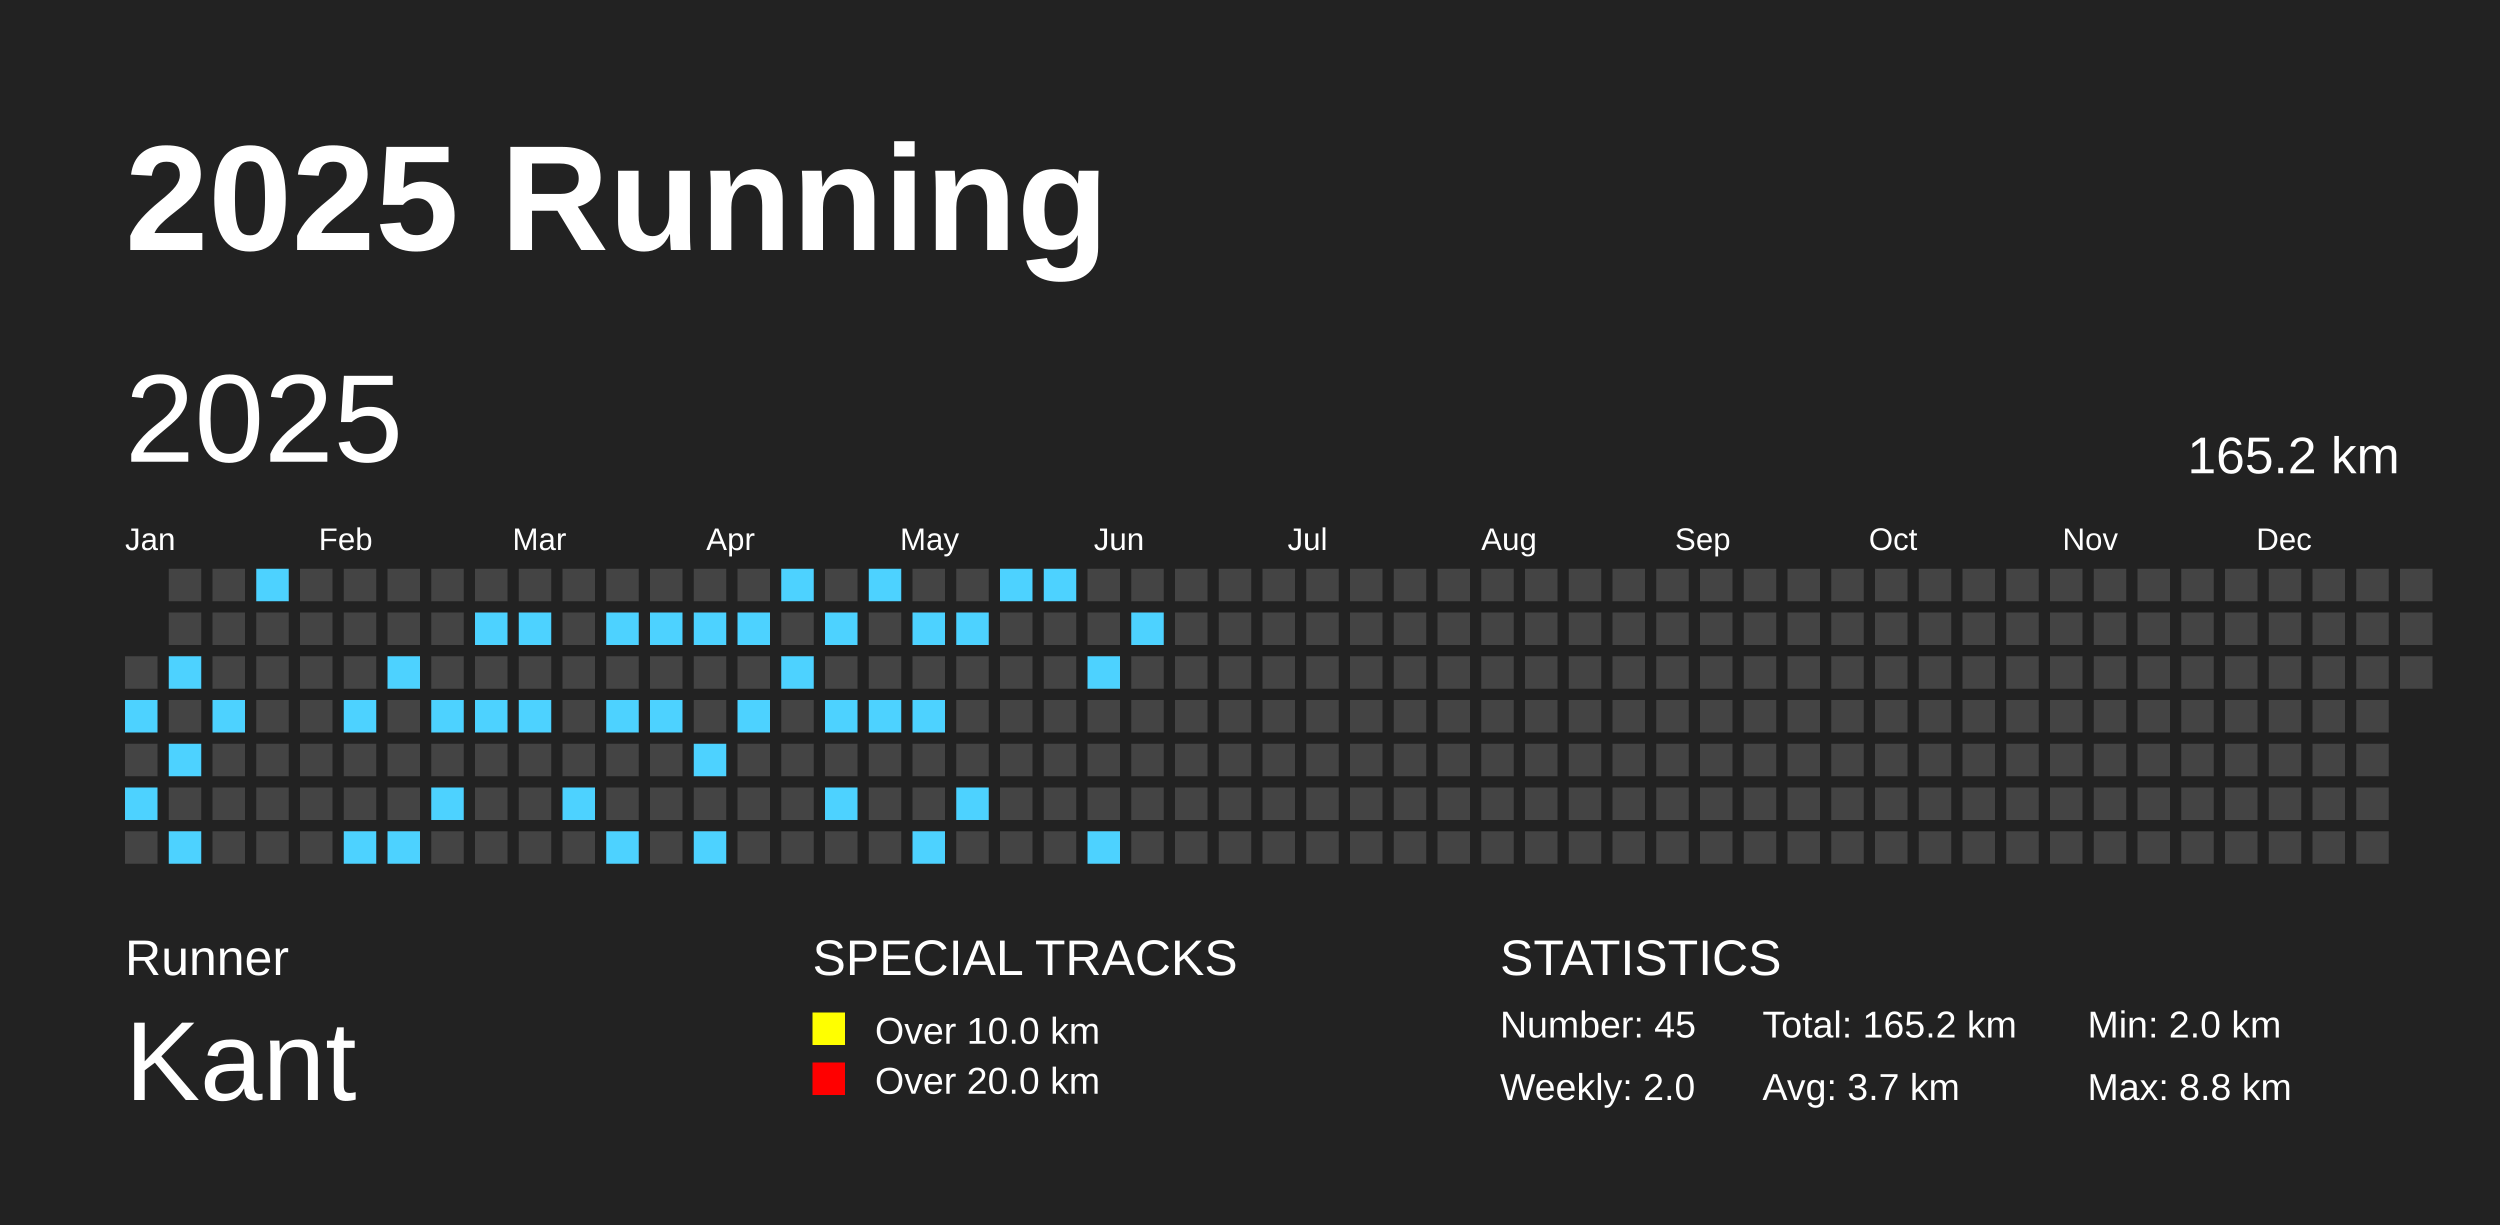
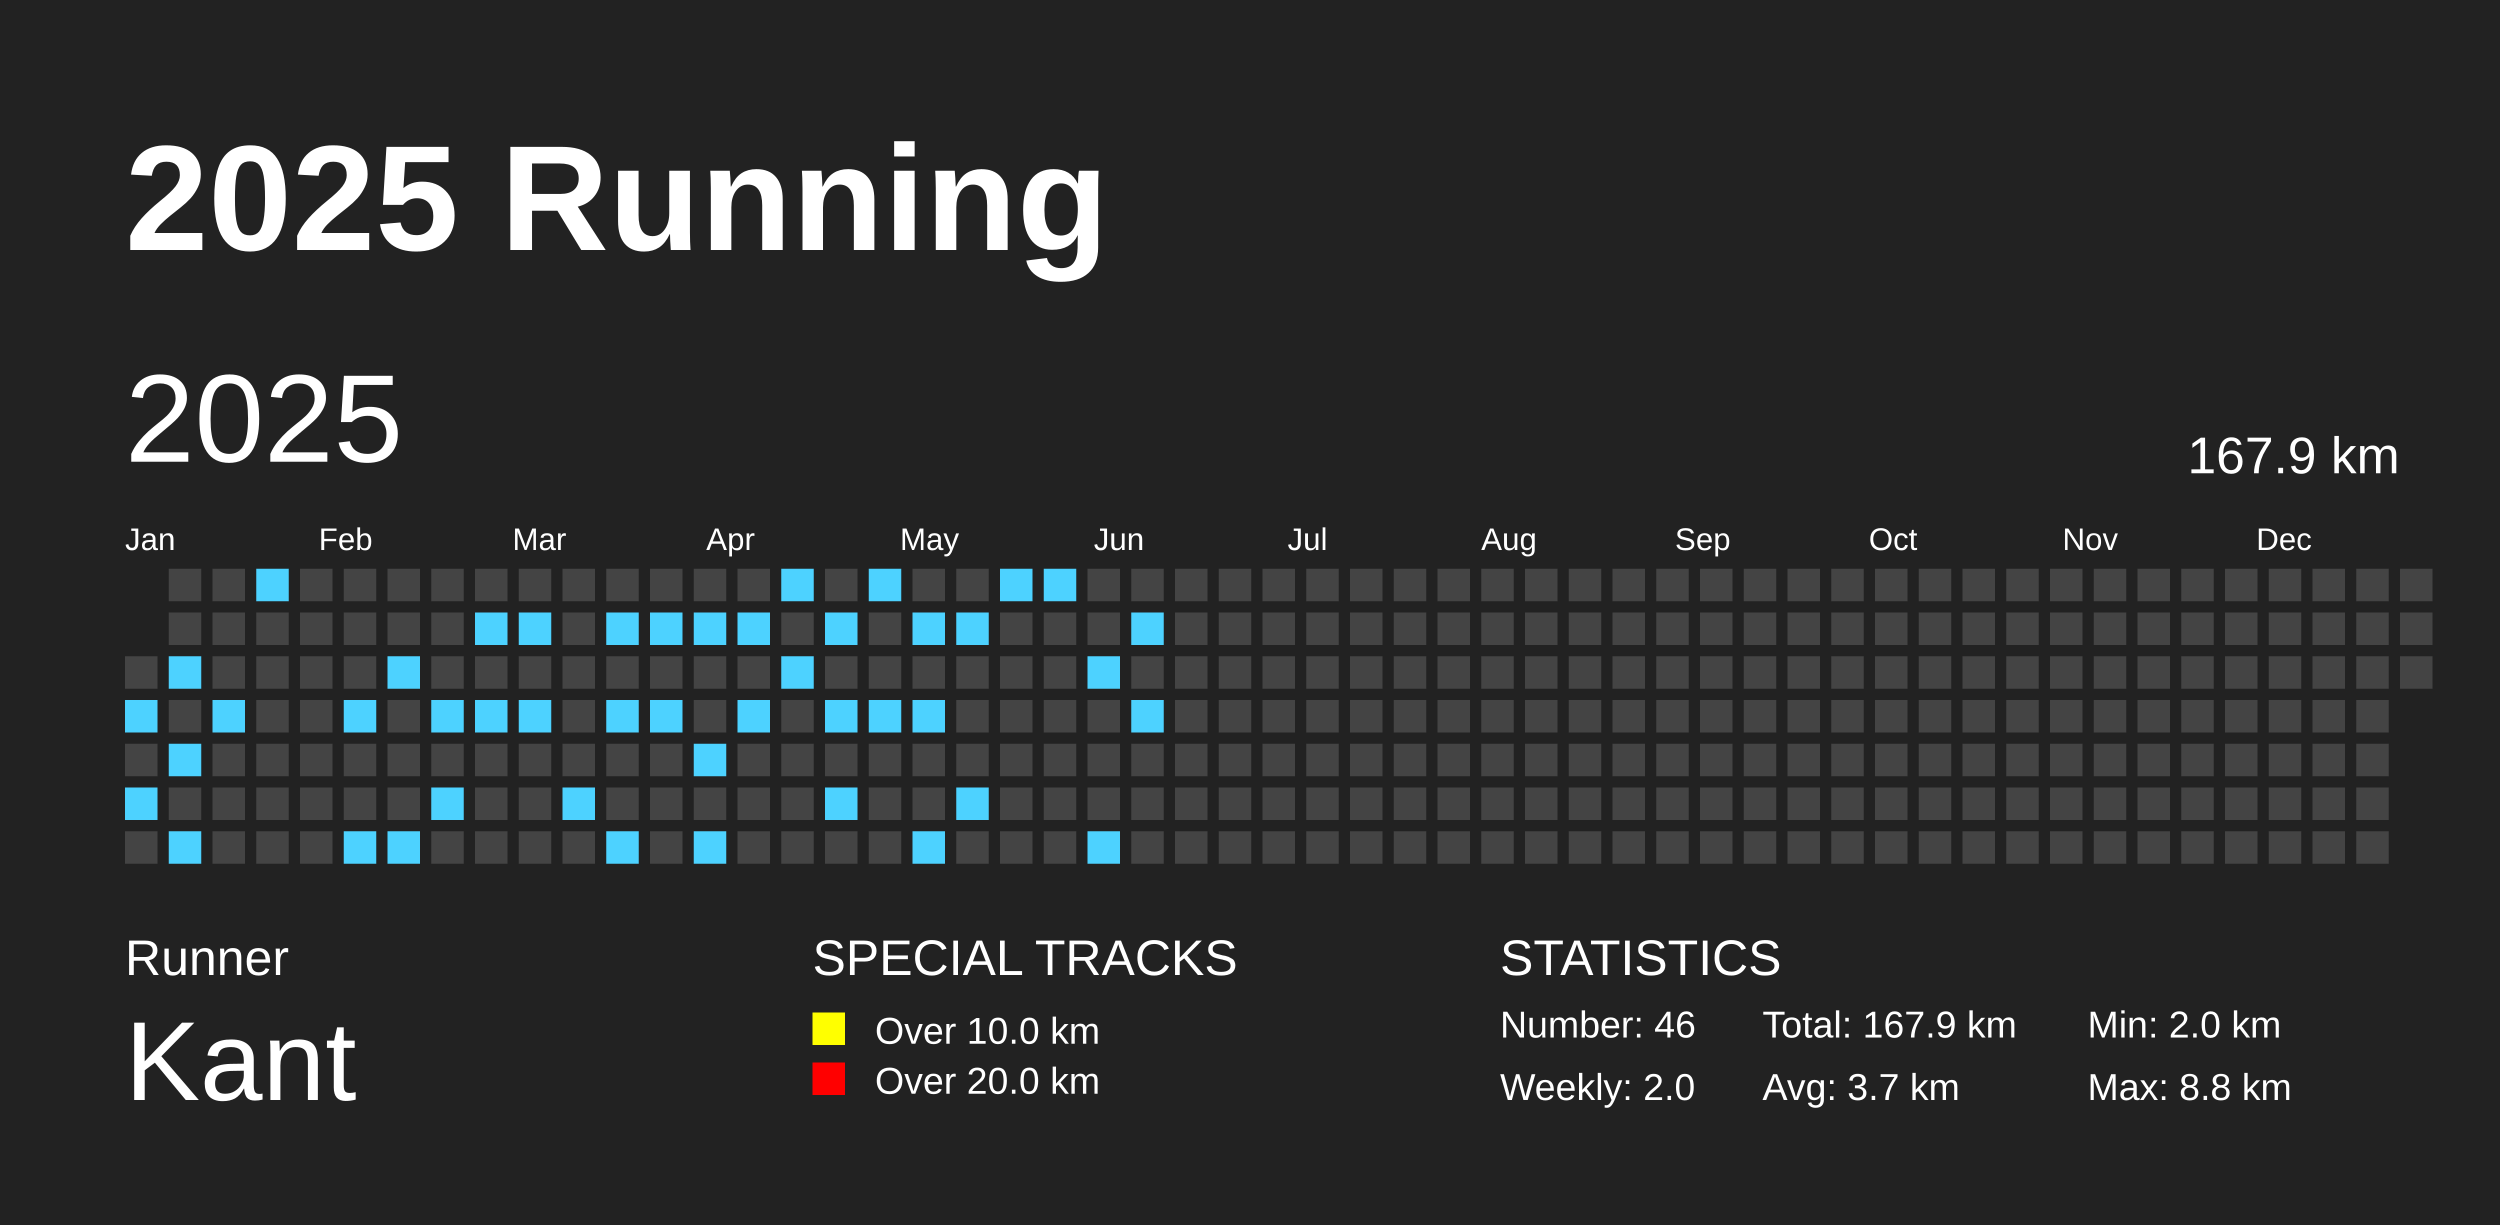
<svg xmlns="http://www.w3.org/2000/svg" baseProfile="full" height="98mm" version="1.1" viewBox="0,0,200,98" width="200mm">
  <defs />
  <rect fill="#222222" height="98" width="200" x="0" y="0" />
  <text fill="#FFFFFF" style="font-size:12px; font-family:Arial; font-weight:bold;" x="10" y="20">2025 Running</text>
  <text fill="#FFFFFF" style="font-size:4px; font-family:Arial" x="10" y="78">Runner</text>
  <text fill="#FFFFFF" style="font-size:9px; font-family:Arial" x="10" y="88">Kant</text>
  <text fill="#FFFFFF" style="font-size:4px; font-family:Arial" x="65" y="78">SPECIAL TRACKS</text>
  <rect fill="yellow" height="2.6" width="2.6" x="65" y="81" />
  <text fill="#FFFFFF" style="font-size:3px; font-family:Arial" x="70" y="83.5">Over 10.0 km</text>
  <rect fill="red" height="2.6" width="2.6" x="65" y="85" />
  <text fill="#FFFFFF" style="font-size:3px; font-family:Arial" x="70" y="87.5">Over 20.0 km</text>
  <text fill="#FFFFFF" style="font-size:4px; font-family:Arial" x="120" y="78">STATISTICS</text>
-   <text fill="#FFFFFF" style="font-size:3px; font-family:Arial" x="120" y="83">Number: 45</text>
+   <text fill="#FFFFFF" style="font-size:3px; font-family:Arial" x="120" y="83">Number: 46</text>
  <text fill="#FFFFFF" style="font-size:3px; font-family:Arial" x="120" y="88">Weekly: 2.0</text>
-   <text fill="#FFFFFF" style="font-size:3px; font-family:Arial" x="141" y="83">Total: 165.2 km</text>
+   <text fill="#FFFFFF" style="font-size:3px; font-family:Arial" x="141" y="83">Total: 167.9 km</text>
  <text fill="#FFFFFF" style="font-size:3px; font-family:Arial" x="141" y="88">Avg: 3.7 km</text>
  <text fill="#FFFFFF" style="font-size:3px; font-family:Arial" x="167" y="83">Min: 2.0 km</text>
  <text fill="#FFFFFF" style="font-size:3px; font-family:Arial" x="167" y="88">Max: 8.8 km</text>
  <text dominant-baseline="hanging" fill="#FFFFFF" style="font-size:10.0px; font-family:Arial;" x="10" y="30">2025</text>
-   <text dominant-baseline="hanging" fill="#FFFFFF" style="font-size:4.125px; font-family:Arial;" x="175" y="35">165.2 km</text>
+   <text dominant-baseline="hanging" fill="#FFFFFF" style="font-size:4.125px; font-family:Arial;" x="175" y="35">167.9 km</text>
  <text fill="#FFFFFF" style="font-size:2.5px; font-family:Arial" x="10.0" y="44">Jan</text>
  <text fill="#FFFFFF" style="font-size:2.5px; font-family:Arial" x="25.5" y="44">Feb</text>
  <text fill="#FFFFFF" style="font-size:2.5px; font-family:Arial" x="41.0" y="44">Mar</text>
  <text fill="#FFFFFF" style="font-size:2.5px; font-family:Arial" x="56.5" y="44">Apr</text>
  <text fill="#FFFFFF" style="font-size:2.5px; font-family:Arial" x="72.0" y="44">May</text>
  <text fill="#FFFFFF" style="font-size:2.5px; font-family:Arial" x="87.5" y="44">Jun</text>
  <text fill="#FFFFFF" style="font-size:2.5px; font-family:Arial" x="103.0" y="44">Jul</text>
  <text fill="#FFFFFF" style="font-size:2.5px; font-family:Arial" x="118.5" y="44">Aug</text>
  <text fill="#FFFFFF" style="font-size:2.5px; font-family:Arial" x="134.0" y="44">Sep</text>
  <text fill="#FFFFFF" style="font-size:2.5px; font-family:Arial" x="149.5" y="44">Oct</text>
  <text fill="#FFFFFF" style="font-size:2.5px; font-family:Arial" x="165.0" y="44">Nov</text>
  <text fill="#FFFFFF" style="font-size:2.5px; font-family:Arial" x="180.5" y="44">Dec</text>
  <rect fill="#444444" height="2.6" width="2.6" x="10.0" y="52.5" />
  <rect fill="#4DD2FF" height="2.6" width="2.6" x="10.0" y="56.0" />
  <rect fill="#444444" height="2.6" width="2.6" x="10.0" y="59.5" />
  <rect fill="#4DD2FF" height="2.6" width="2.6" x="10.0" y="63.0" />
  <rect fill="#444444" height="2.6" width="2.6" x="10.0" y="66.5" />
  <rect fill="#444444" height="2.6" width="2.6" x="13.5" y="45.5" />
  <rect fill="#444444" height="2.6" width="2.6" x="13.5" y="49.0" />
  <rect fill="#4DD2FF" height="2.6" width="2.6" x="13.5" y="52.5" />
  <rect fill="#444444" height="2.6" width="2.6" x="13.5" y="56.0" />
  <rect fill="#4DD2FF" height="2.6" width="2.6" x="13.5" y="59.5" />
  <rect fill="#444444" height="2.6" width="2.6" x="13.5" y="63.0" />
  <rect fill="#4DD2FF" height="2.6" width="2.6" x="13.5" y="66.5" />
  <rect fill="#444444" height="2.6" width="2.6" x="17.0" y="45.5" />
  <rect fill="#444444" height="2.6" width="2.6" x="17.0" y="49.0" />
  <rect fill="#444444" height="2.6" width="2.6" x="17.0" y="52.5" />
  <rect fill="#4DD2FF" height="2.6" width="2.6" x="17.0" y="56.0" />
  <rect fill="#444444" height="2.6" width="2.6" x="17.0" y="59.5" />
  <rect fill="#444444" height="2.6" width="2.6" x="17.0" y="63.0" />
  <rect fill="#444444" height="2.6" width="2.6" x="17.0" y="66.5" />
  <rect fill="#4DD2FF" height="2.6" width="2.6" x="20.5" y="45.5" />
  <rect fill="#444444" height="2.6" width="2.6" x="20.5" y="49.0" />
  <rect fill="#444444" height="2.6" width="2.6" x="20.5" y="52.5" />
  <rect fill="#444444" height="2.6" width="2.6" x="20.5" y="56.0" />
  <rect fill="#444444" height="2.6" width="2.6" x="20.5" y="59.5" />
  <rect fill="#444444" height="2.6" width="2.6" x="20.5" y="63.0" />
  <rect fill="#444444" height="2.6" width="2.6" x="20.5" y="66.5" />
  <rect fill="#444444" height="2.6" width="2.6" x="24.0" y="45.5" />
  <rect fill="#444444" height="2.6" width="2.6" x="24.0" y="49.0" />
  <rect fill="#444444" height="2.6" width="2.6" x="24.0" y="52.5" />
  <rect fill="#444444" height="2.6" width="2.6" x="24.0" y="56.0" />
  <rect fill="#444444" height="2.6" width="2.6" x="24.0" y="59.5" />
  <rect fill="#444444" height="2.6" width="2.6" x="24.0" y="63.0" />
  <rect fill="#444444" height="2.6" width="2.6" x="24.0" y="66.5" />
  <rect fill="#444444" height="2.6" width="2.6" x="27.5" y="45.5" />
  <rect fill="#444444" height="2.6" width="2.6" x="27.5" y="49.0" />
  <rect fill="#444444" height="2.6" width="2.6" x="27.5" y="52.5" />
  <rect fill="#4DD2FF" height="2.6" width="2.6" x="27.5" y="56.0" />
  <rect fill="#444444" height="2.6" width="2.6" x="27.5" y="59.5" />
  <rect fill="#444444" height="2.6" width="2.6" x="27.5" y="63.0" />
  <rect fill="#4DD2FF" height="2.6" width="2.6" x="27.5" y="66.5" />
  <rect fill="#444444" height="2.6" width="2.6" x="31.0" y="45.5" />
  <rect fill="#444444" height="2.6" width="2.6" x="31.0" y="49.0" />
  <rect fill="#4DD2FF" height="2.6" width="2.6" x="31.0" y="52.5" />
  <rect fill="#444444" height="2.6" width="2.6" x="31.0" y="56.0" />
  <rect fill="#444444" height="2.6" width="2.6" x="31.0" y="59.5" />
  <rect fill="#444444" height="2.6" width="2.6" x="31.0" y="63.0" />
  <rect fill="#4DD2FF" height="2.6" width="2.6" x="31.0" y="66.5" />
  <rect fill="#444444" height="2.6" width="2.6" x="34.5" y="45.5" />
  <rect fill="#444444" height="2.6" width="2.6" x="34.5" y="49.0" />
  <rect fill="#444444" height="2.6" width="2.6" x="34.5" y="52.5" />
  <rect fill="#4DD2FF" height="2.6" width="2.6" x="34.5" y="56.0" />
  <rect fill="#444444" height="2.6" width="2.6" x="34.5" y="59.5" />
  <rect fill="#4DD2FF" height="2.6" width="2.6" x="34.5" y="63.0" />
  <rect fill="#444444" height="2.6" width="2.6" x="34.5" y="66.5" />
  <rect fill="#444444" height="2.6" width="2.6" x="38.0" y="45.5" />
  <rect fill="#4DD2FF" height="2.6" width="2.6" x="38.0" y="49.0" />
  <rect fill="#444444" height="2.6" width="2.6" x="38.0" y="52.5" />
  <rect fill="#4DD2FF" height="2.6" width="2.6" x="38.0" y="56.0" />
  <rect fill="#444444" height="2.6" width="2.6" x="38.0" y="59.5" />
  <rect fill="#444444" height="2.6" width="2.6" x="38.0" y="63.0" />
  <rect fill="#444444" height="2.6" width="2.6" x="38.0" y="66.5" />
  <rect fill="#444444" height="2.6" width="2.6" x="41.5" y="45.5" />
  <rect fill="#4DD2FF" height="2.6" width="2.6" x="41.5" y="49.0" />
  <rect fill="#444444" height="2.6" width="2.6" x="41.5" y="52.5" />
  <rect fill="#4DD2FF" height="2.6" width="2.6" x="41.5" y="56.0" />
  <rect fill="#444444" height="2.6" width="2.6" x="41.5" y="59.5" />
  <rect fill="#444444" height="2.6" width="2.6" x="41.5" y="63.0" />
  <rect fill="#444444" height="2.6" width="2.6" x="41.5" y="66.5" />
  <rect fill="#444444" height="2.6" width="2.6" x="45.0" y="45.5" />
  <rect fill="#444444" height="2.6" width="2.6" x="45.0" y="49.0" />
  <rect fill="#444444" height="2.6" width="2.6" x="45.0" y="52.5" />
  <rect fill="#444444" height="2.6" width="2.6" x="45.0" y="56.0" />
  <rect fill="#444444" height="2.6" width="2.6" x="45.0" y="59.5" />
  <rect fill="#4DD2FF" height="2.6" width="2.6" x="45.0" y="63.0" />
  <rect fill="#444444" height="2.6" width="2.6" x="45.0" y="66.5" />
  <rect fill="#444444" height="2.6" width="2.6" x="48.5" y="45.5" />
  <rect fill="#4DD2FF" height="2.6" width="2.6" x="48.5" y="49.0" />
  <rect fill="#444444" height="2.6" width="2.6" x="48.5" y="52.5" />
  <rect fill="#4DD2FF" height="2.6" width="2.6" x="48.5" y="56.0" />
  <rect fill="#444444" height="2.6" width="2.6" x="48.5" y="59.5" />
  <rect fill="#444444" height="2.6" width="2.6" x="48.5" y="63.0" />
  <rect fill="#4DD2FF" height="2.6" width="2.6" x="48.5" y="66.5" />
  <rect fill="#444444" height="2.6" width="2.6" x="52.0" y="45.5" />
  <rect fill="#4DD2FF" height="2.6" width="2.6" x="52.0" y="49.0" />
  <rect fill="#444444" height="2.6" width="2.6" x="52.0" y="52.5" />
  <rect fill="#4DD2FF" height="2.6" width="2.6" x="52.0" y="56.0" />
  <rect fill="#444444" height="2.6" width="2.6" x="52.0" y="59.5" />
  <rect fill="#444444" height="2.6" width="2.6" x="52.0" y="63.0" />
  <rect fill="#444444" height="2.6" width="2.6" x="52.0" y="66.5" />
  <rect fill="#444444" height="2.6" width="2.6" x="55.5" y="45.5" />
  <rect fill="#4DD2FF" height="2.6" width="2.6" x="55.5" y="49.0" />
  <rect fill="#444444" height="2.6" width="2.6" x="55.5" y="52.5" />
  <rect fill="#444444" height="2.6" width="2.6" x="55.5" y="56.0" />
  <rect fill="#4DD2FF" height="2.6" width="2.6" x="55.5" y="59.5" />
  <rect fill="#444444" height="2.6" width="2.6" x="55.5" y="63.0" />
  <rect fill="#4DD2FF" height="2.6" width="2.6" x="55.5" y="66.5" />
  <rect fill="#444444" height="2.6" width="2.6" x="59.0" y="45.5" />
  <rect fill="#4DD2FF" height="2.6" width="2.6" x="59.0" y="49.0" />
  <rect fill="#444444" height="2.6" width="2.6" x="59.0" y="52.5" />
  <rect fill="#4DD2FF" height="2.6" width="2.6" x="59.0" y="56.0" />
  <rect fill="#444444" height="2.6" width="2.6" x="59.0" y="59.5" />
  <rect fill="#444444" height="2.6" width="2.6" x="59.0" y="63.0" />
  <rect fill="#444444" height="2.6" width="2.6" x="59.0" y="66.5" />
  <rect fill="#4DD2FF" height="2.6" width="2.6" x="62.5" y="45.5" />
  <rect fill="#444444" height="2.6" width="2.6" x="62.5" y="49.0" />
  <rect fill="#4DD2FF" height="2.6" width="2.6" x="62.5" y="52.5" />
  <rect fill="#444444" height="2.6" width="2.6" x="62.5" y="56.0" />
  <rect fill="#444444" height="2.6" width="2.6" x="62.5" y="59.5" />
  <rect fill="#444444" height="2.6" width="2.6" x="62.5" y="63.0" />
  <rect fill="#444444" height="2.6" width="2.6" x="62.5" y="66.5" />
  <rect fill="#444444" height="2.6" width="2.6" x="66.0" y="45.5" />
  <rect fill="#4DD2FF" height="2.6" width="2.6" x="66.0" y="49.0" />
  <rect fill="#444444" height="2.6" width="2.6" x="66.0" y="52.5" />
  <rect fill="#4DD2FF" height="2.6" width="2.6" x="66.0" y="56.0" />
  <rect fill="#444444" height="2.6" width="2.6" x="66.0" y="59.5" />
  <rect fill="#4DD2FF" height="2.6" width="2.6" x="66.0" y="63.0" />
  <rect fill="#444444" height="2.6" width="2.6" x="66.0" y="66.5" />
  <rect fill="#4DD2FF" height="2.6" width="2.6" x="69.5" y="45.5" />
  <rect fill="#444444" height="2.6" width="2.6" x="69.5" y="49.0" />
  <rect fill="#444444" height="2.6" width="2.6" x="69.5" y="52.5" />
  <rect fill="#4DD2FF" height="2.6" width="2.6" x="69.5" y="56.0" />
  <rect fill="#444444" height="2.6" width="2.6" x="69.5" y="59.5" />
  <rect fill="#444444" height="2.6" width="2.6" x="69.5" y="63.0" />
  <rect fill="#444444" height="2.6" width="2.6" x="69.5" y="66.5" />
  <rect fill="#444444" height="2.6" width="2.6" x="73.0" y="45.5" />
  <rect fill="#4DD2FF" height="2.6" width="2.6" x="73.0" y="49.0" />
  <rect fill="#444444" height="2.6" width="2.6" x="73.0" y="52.5" />
  <rect fill="#4DD2FF" height="2.6" width="2.6" x="73.0" y="56.0" />
  <rect fill="#444444" height="2.6" width="2.6" x="73.0" y="59.5" />
  <rect fill="#444444" height="2.6" width="2.6" x="73.0" y="63.0" />
  <rect fill="#4DD2FF" height="2.6" width="2.6" x="73.0" y="66.5" />
  <rect fill="#444444" height="2.6" width="2.6" x="76.5" y="45.5" />
  <rect fill="#4DD2FF" height="2.6" width="2.6" x="76.5" y="49.0" />
  <rect fill="#444444" height="2.6" width="2.6" x="76.5" y="52.5" />
  <rect fill="#444444" height="2.6" width="2.6" x="76.5" y="56.0" />
  <rect fill="#444444" height="2.6" width="2.6" x="76.5" y="59.5" />
  <rect fill="#4DD2FF" height="2.6" width="2.6" x="76.5" y="63.0" />
  <rect fill="#444444" height="2.6" width="2.6" x="76.5" y="66.5" />
  <rect fill="#4DD2FF" height="2.6" width="2.6" x="80.0" y="45.5" />
  <rect fill="#444444" height="2.6" width="2.6" x="80.0" y="49.0" />
  <rect fill="#444444" height="2.6" width="2.6" x="80.0" y="52.5" />
  <rect fill="#444444" height="2.6" width="2.6" x="80.0" y="56.0" />
  <rect fill="#444444" height="2.6" width="2.6" x="80.0" y="59.5" />
  <rect fill="#444444" height="2.6" width="2.6" x="80.0" y="63.0" />
  <rect fill="#444444" height="2.6" width="2.6" x="80.0" y="66.5" />
  <rect fill="#4DD2FF" height="2.6" width="2.6" x="83.5" y="45.5" />
  <rect fill="#444444" height="2.6" width="2.6" x="83.5" y="49.0" />
  <rect fill="#444444" height="2.6" width="2.6" x="83.5" y="52.5" />
  <rect fill="#444444" height="2.6" width="2.6" x="83.5" y="56.0" />
  <rect fill="#444444" height="2.6" width="2.6" x="83.5" y="59.5" />
  <rect fill="#444444" height="2.6" width="2.6" x="83.5" y="63.0" />
  <rect fill="#444444" height="2.6" width="2.6" x="83.5" y="66.5" />
  <rect fill="#444444" height="2.6" width="2.6" x="87.0" y="45.5" />
  <rect fill="#444444" height="2.6" width="2.6" x="87.0" y="49.0" />
  <rect fill="#4DD2FF" height="2.6" width="2.6" x="87.0" y="52.5" />
  <rect fill="#444444" height="2.6" width="2.6" x="87.0" y="56.0" />
  <rect fill="#444444" height="2.6" width="2.6" x="87.0" y="59.5" />
  <rect fill="#444444" height="2.6" width="2.6" x="87.0" y="63.0" />
  <rect fill="#4DD2FF" height="2.6" width="2.6" x="87.0" y="66.5" />
  <rect fill="#444444" height="2.6" width="2.6" x="90.5" y="45.5" />
  <rect fill="#4DD2FF" height="2.6" width="2.6" x="90.5" y="49.0" />
  <rect fill="#444444" height="2.6" width="2.6" x="90.5" y="52.5" />
-   <rect fill="#444444" height="2.6" width="2.6" x="90.5" y="56.0" />
+   <rect fill="#4DD2FF" height="2.6" width="2.6" x="90.5" y="56.0" />
  <rect fill="#444444" height="2.6" width="2.6" x="90.5" y="59.5" />
  <rect fill="#444444" height="2.6" width="2.6" x="90.5" y="63.0" />
  <rect fill="#444444" height="2.6" width="2.6" x="90.5" y="66.5" />
  <rect fill="#444444" height="2.6" width="2.6" x="94.0" y="45.5" />
  <rect fill="#444444" height="2.6" width="2.6" x="94.0" y="49.0" />
  <rect fill="#444444" height="2.6" width="2.6" x="94.0" y="52.5" />
  <rect fill="#444444" height="2.6" width="2.6" x="94.0" y="56.0" />
  <rect fill="#444444" height="2.6" width="2.6" x="94.0" y="59.5" />
  <rect fill="#444444" height="2.6" width="2.6" x="94.0" y="63.0" />
  <rect fill="#444444" height="2.6" width="2.6" x="94.0" y="66.5" />
  <rect fill="#444444" height="2.6" width="2.6" x="97.5" y="45.5" />
  <rect fill="#444444" height="2.6" width="2.6" x="97.5" y="49.0" />
  <rect fill="#444444" height="2.6" width="2.6" x="97.5" y="52.5" />
  <rect fill="#444444" height="2.6" width="2.6" x="97.5" y="56.0" />
  <rect fill="#444444" height="2.6" width="2.6" x="97.5" y="59.5" />
  <rect fill="#444444" height="2.6" width="2.6" x="97.5" y="63.0" />
  <rect fill="#444444" height="2.6" width="2.6" x="97.5" y="66.5" />
  <rect fill="#444444" height="2.6" width="2.6" x="101.0" y="45.5" />
  <rect fill="#444444" height="2.6" width="2.6" x="101.0" y="49.0" />
  <rect fill="#444444" height="2.6" width="2.6" x="101.0" y="52.5" />
  <rect fill="#444444" height="2.6" width="2.6" x="101.0" y="56.0" />
  <rect fill="#444444" height="2.6" width="2.6" x="101.0" y="59.5" />
  <rect fill="#444444" height="2.6" width="2.6" x="101.0" y="63.0" />
  <rect fill="#444444" height="2.6" width="2.6" x="101.0" y="66.5" />
  <rect fill="#444444" height="2.6" width="2.6" x="104.5" y="45.5" />
  <rect fill="#444444" height="2.6" width="2.6" x="104.5" y="49.0" />
  <rect fill="#444444" height="2.6" width="2.6" x="104.5" y="52.5" />
  <rect fill="#444444" height="2.6" width="2.6" x="104.5" y="56.0" />
  <rect fill="#444444" height="2.6" width="2.6" x="104.5" y="59.5" />
  <rect fill="#444444" height="2.6" width="2.6" x="104.5" y="63.0" />
  <rect fill="#444444" height="2.6" width="2.6" x="104.5" y="66.5" />
  <rect fill="#444444" height="2.6" width="2.6" x="108.0" y="45.5" />
  <rect fill="#444444" height="2.6" width="2.6" x="108.0" y="49.0" />
  <rect fill="#444444" height="2.6" width="2.6" x="108.0" y="52.5" />
  <rect fill="#444444" height="2.6" width="2.6" x="108.0" y="56.0" />
  <rect fill="#444444" height="2.6" width="2.6" x="108.0" y="59.5" />
  <rect fill="#444444" height="2.6" width="2.6" x="108.0" y="63.0" />
  <rect fill="#444444" height="2.6" width="2.6" x="108.0" y="66.5" />
  <rect fill="#444444" height="2.6" width="2.6" x="111.5" y="45.5" />
  <rect fill="#444444" height="2.6" width="2.6" x="111.5" y="49.0" />
  <rect fill="#444444" height="2.6" width="2.6" x="111.5" y="52.5" />
  <rect fill="#444444" height="2.6" width="2.6" x="111.5" y="56.0" />
  <rect fill="#444444" height="2.6" width="2.6" x="111.5" y="59.5" />
  <rect fill="#444444" height="2.6" width="2.6" x="111.5" y="63.0" />
  <rect fill="#444444" height="2.6" width="2.6" x="111.5" y="66.5" />
  <rect fill="#444444" height="2.6" width="2.6" x="115.0" y="45.5" />
  <rect fill="#444444" height="2.6" width="2.6" x="115.0" y="49.0" />
  <rect fill="#444444" height="2.6" width="2.6" x="115.0" y="52.5" />
  <rect fill="#444444" height="2.6" width="2.6" x="115.0" y="56.0" />
  <rect fill="#444444" height="2.6" width="2.6" x="115.0" y="59.5" />
  <rect fill="#444444" height="2.6" width="2.6" x="115.0" y="63.0" />
  <rect fill="#444444" height="2.6" width="2.6" x="115.0" y="66.5" />
  <rect fill="#444444" height="2.6" width="2.6" x="118.5" y="45.5" />
  <rect fill="#444444" height="2.6" width="2.6" x="118.5" y="49.0" />
  <rect fill="#444444" height="2.6" width="2.6" x="118.5" y="52.5" />
  <rect fill="#444444" height="2.6" width="2.6" x="118.5" y="56.0" />
  <rect fill="#444444" height="2.6" width="2.6" x="118.5" y="59.5" />
  <rect fill="#444444" height="2.6" width="2.6" x="118.5" y="63.0" />
  <rect fill="#444444" height="2.6" width="2.6" x="118.5" y="66.5" />
  <rect fill="#444444" height="2.6" width="2.6" x="122.0" y="45.5" />
  <rect fill="#444444" height="2.6" width="2.6" x="122.0" y="49.0" />
  <rect fill="#444444" height="2.6" width="2.6" x="122.0" y="52.5" />
  <rect fill="#444444" height="2.6" width="2.6" x="122.0" y="56.0" />
  <rect fill="#444444" height="2.6" width="2.6" x="122.0" y="59.5" />
  <rect fill="#444444" height="2.6" width="2.6" x="122.0" y="63.0" />
  <rect fill="#444444" height="2.6" width="2.6" x="122.0" y="66.5" />
  <rect fill="#444444" height="2.6" width="2.6" x="125.5" y="45.5" />
  <rect fill="#444444" height="2.6" width="2.6" x="125.5" y="49.0" />
  <rect fill="#444444" height="2.6" width="2.6" x="125.5" y="52.5" />
  <rect fill="#444444" height="2.6" width="2.6" x="125.5" y="56.0" />
  <rect fill="#444444" height="2.6" width="2.6" x="125.5" y="59.5" />
  <rect fill="#444444" height="2.6" width="2.6" x="125.5" y="63.0" />
  <rect fill="#444444" height="2.6" width="2.6" x="125.5" y="66.5" />
  <rect fill="#444444" height="2.6" width="2.6" x="129.0" y="45.5" />
  <rect fill="#444444" height="2.6" width="2.6" x="129.0" y="49.0" />
  <rect fill="#444444" height="2.6" width="2.6" x="129.0" y="52.5" />
  <rect fill="#444444" height="2.6" width="2.6" x="129.0" y="56.0" />
  <rect fill="#444444" height="2.6" width="2.6" x="129.0" y="59.5" />
  <rect fill="#444444" height="2.6" width="2.6" x="129.0" y="63.0" />
  <rect fill="#444444" height="2.6" width="2.6" x="129.0" y="66.5" />
  <rect fill="#444444" height="2.6" width="2.6" x="132.5" y="45.5" />
  <rect fill="#444444" height="2.6" width="2.6" x="132.5" y="49.0" />
  <rect fill="#444444" height="2.6" width="2.6" x="132.5" y="52.5" />
  <rect fill="#444444" height="2.6" width="2.6" x="132.5" y="56.0" />
  <rect fill="#444444" height="2.6" width="2.6" x="132.5" y="59.5" />
  <rect fill="#444444" height="2.6" width="2.6" x="132.5" y="63.0" />
  <rect fill="#444444" height="2.6" width="2.6" x="132.5" y="66.5" />
  <rect fill="#444444" height="2.6" width="2.6" x="136.0" y="45.5" />
  <rect fill="#444444" height="2.6" width="2.6" x="136.0" y="49.0" />
  <rect fill="#444444" height="2.6" width="2.6" x="136.0" y="52.5" />
  <rect fill="#444444" height="2.6" width="2.6" x="136.0" y="56.0" />
  <rect fill="#444444" height="2.6" width="2.6" x="136.0" y="59.5" />
  <rect fill="#444444" height="2.6" width="2.6" x="136.0" y="63.0" />
  <rect fill="#444444" height="2.6" width="2.6" x="136.0" y="66.5" />
  <rect fill="#444444" height="2.6" width="2.6" x="139.5" y="45.5" />
  <rect fill="#444444" height="2.6" width="2.6" x="139.5" y="49.0" />
  <rect fill="#444444" height="2.6" width="2.6" x="139.5" y="52.5" />
  <rect fill="#444444" height="2.6" width="2.6" x="139.5" y="56.0" />
  <rect fill="#444444" height="2.6" width="2.6" x="139.5" y="59.5" />
  <rect fill="#444444" height="2.6" width="2.6" x="139.5" y="63.0" />
  <rect fill="#444444" height="2.6" width="2.6" x="139.5" y="66.5" />
  <rect fill="#444444" height="2.6" width="2.6" x="143.0" y="45.5" />
  <rect fill="#444444" height="2.6" width="2.6" x="143.0" y="49.0" />
  <rect fill="#444444" height="2.6" width="2.6" x="143.0" y="52.5" />
  <rect fill="#444444" height="2.6" width="2.6" x="143.0" y="56.0" />
  <rect fill="#444444" height="2.6" width="2.6" x="143.0" y="59.5" />
  <rect fill="#444444" height="2.6" width="2.6" x="143.0" y="63.0" />
  <rect fill="#444444" height="2.6" width="2.6" x="143.0" y="66.5" />
  <rect fill="#444444" height="2.6" width="2.6" x="146.5" y="45.5" />
  <rect fill="#444444" height="2.6" width="2.6" x="146.5" y="49.0" />
  <rect fill="#444444" height="2.6" width="2.6" x="146.5" y="52.5" />
  <rect fill="#444444" height="2.6" width="2.6" x="146.5" y="56.0" />
  <rect fill="#444444" height="2.6" width="2.6" x="146.5" y="59.5" />
  <rect fill="#444444" height="2.6" width="2.6" x="146.5" y="63.0" />
  <rect fill="#444444" height="2.6" width="2.6" x="146.5" y="66.5" />
  <rect fill="#444444" height="2.6" width="2.6" x="150.0" y="45.5" />
  <rect fill="#444444" height="2.6" width="2.6" x="150.0" y="49.0" />
  <rect fill="#444444" height="2.6" width="2.6" x="150.0" y="52.5" />
  <rect fill="#444444" height="2.6" width="2.6" x="150.0" y="56.0" />
  <rect fill="#444444" height="2.6" width="2.6" x="150.0" y="59.5" />
  <rect fill="#444444" height="2.6" width="2.6" x="150.0" y="63.0" />
  <rect fill="#444444" height="2.6" width="2.6" x="150.0" y="66.5" />
  <rect fill="#444444" height="2.6" width="2.6" x="153.5" y="45.5" />
  <rect fill="#444444" height="2.6" width="2.6" x="153.5" y="49.0" />
  <rect fill="#444444" height="2.6" width="2.6" x="153.5" y="52.5" />
  <rect fill="#444444" height="2.6" width="2.6" x="153.5" y="56.0" />
  <rect fill="#444444" height="2.6" width="2.6" x="153.5" y="59.5" />
  <rect fill="#444444" height="2.6" width="2.6" x="153.5" y="63.0" />
  <rect fill="#444444" height="2.6" width="2.6" x="153.5" y="66.5" />
  <rect fill="#444444" height="2.6" width="2.6" x="157.0" y="45.5" />
  <rect fill="#444444" height="2.6" width="2.6" x="157.0" y="49.0" />
  <rect fill="#444444" height="2.6" width="2.6" x="157.0" y="52.5" />
  <rect fill="#444444" height="2.6" width="2.6" x="157.0" y="56.0" />
  <rect fill="#444444" height="2.6" width="2.6" x="157.0" y="59.5" />
  <rect fill="#444444" height="2.6" width="2.6" x="157.0" y="63.0" />
  <rect fill="#444444" height="2.6" width="2.6" x="157.0" y="66.5" />
  <rect fill="#444444" height="2.6" width="2.6" x="160.5" y="45.5" />
  <rect fill="#444444" height="2.6" width="2.6" x="160.5" y="49.0" />
  <rect fill="#444444" height="2.6" width="2.6" x="160.5" y="52.5" />
  <rect fill="#444444" height="2.6" width="2.6" x="160.5" y="56.0" />
  <rect fill="#444444" height="2.6" width="2.6" x="160.5" y="59.5" />
  <rect fill="#444444" height="2.6" width="2.6" x="160.5" y="63.0" />
  <rect fill="#444444" height="2.6" width="2.6" x="160.5" y="66.5" />
  <rect fill="#444444" height="2.6" width="2.6" x="164.0" y="45.5" />
  <rect fill="#444444" height="2.6" width="2.6" x="164.0" y="49.0" />
  <rect fill="#444444" height="2.6" width="2.6" x="164.0" y="52.5" />
  <rect fill="#444444" height="2.6" width="2.6" x="164.0" y="56.0" />
  <rect fill="#444444" height="2.6" width="2.6" x="164.0" y="59.5" />
  <rect fill="#444444" height="2.6" width="2.6" x="164.0" y="63.0" />
  <rect fill="#444444" height="2.6" width="2.6" x="164.0" y="66.5" />
  <rect fill="#444444" height="2.6" width="2.6" x="167.5" y="45.5" />
  <rect fill="#444444" height="2.6" width="2.6" x="167.5" y="49.0" />
  <rect fill="#444444" height="2.6" width="2.6" x="167.5" y="52.5" />
  <rect fill="#444444" height="2.6" width="2.6" x="167.5" y="56.0" />
  <rect fill="#444444" height="2.6" width="2.6" x="167.5" y="59.5" />
  <rect fill="#444444" height="2.6" width="2.6" x="167.5" y="63.0" />
  <rect fill="#444444" height="2.6" width="2.6" x="167.5" y="66.5" />
  <rect fill="#444444" height="2.6" width="2.6" x="171.0" y="45.5" />
  <rect fill="#444444" height="2.6" width="2.6" x="171.0" y="49.0" />
  <rect fill="#444444" height="2.6" width="2.6" x="171.0" y="52.5" />
  <rect fill="#444444" height="2.6" width="2.6" x="171.0" y="56.0" />
  <rect fill="#444444" height="2.6" width="2.6" x="171.0" y="59.5" />
  <rect fill="#444444" height="2.6" width="2.6" x="171.0" y="63.0" />
  <rect fill="#444444" height="2.6" width="2.6" x="171.0" y="66.5" />
  <rect fill="#444444" height="2.6" width="2.6" x="174.5" y="45.5" />
  <rect fill="#444444" height="2.6" width="2.6" x="174.5" y="49.0" />
  <rect fill="#444444" height="2.6" width="2.6" x="174.5" y="52.5" />
  <rect fill="#444444" height="2.6" width="2.6" x="174.5" y="56.0" />
  <rect fill="#444444" height="2.6" width="2.6" x="174.5" y="59.5" />
  <rect fill="#444444" height="2.6" width="2.6" x="174.5" y="63.0" />
  <rect fill="#444444" height="2.6" width="2.6" x="174.5" y="66.5" />
  <rect fill="#444444" height="2.6" width="2.6" x="178.0" y="45.5" />
  <rect fill="#444444" height="2.6" width="2.6" x="178.0" y="49.0" />
  <rect fill="#444444" height="2.6" width="2.6" x="178.0" y="52.5" />
  <rect fill="#444444" height="2.6" width="2.6" x="178.0" y="56.0" />
  <rect fill="#444444" height="2.6" width="2.6" x="178.0" y="59.5" />
  <rect fill="#444444" height="2.6" width="2.6" x="178.0" y="63.0" />
  <rect fill="#444444" height="2.6" width="2.6" x="178.0" y="66.5" />
  <rect fill="#444444" height="2.6" width="2.6" x="181.5" y="45.5" />
  <rect fill="#444444" height="2.6" width="2.6" x="181.5" y="49.0" />
  <rect fill="#444444" height="2.6" width="2.6" x="181.5" y="52.5" />
  <rect fill="#444444" height="2.6" width="2.6" x="181.5" y="56.0" />
  <rect fill="#444444" height="2.6" width="2.6" x="181.5" y="59.5" />
  <rect fill="#444444" height="2.6" width="2.6" x="181.5" y="63.0" />
  <rect fill="#444444" height="2.6" width="2.6" x="181.5" y="66.5" />
  <rect fill="#444444" height="2.6" width="2.6" x="185.0" y="45.5" />
  <rect fill="#444444" height="2.6" width="2.6" x="185.0" y="49.0" />
  <rect fill="#444444" height="2.6" width="2.6" x="185.0" y="52.5" />
  <rect fill="#444444" height="2.6" width="2.6" x="185.0" y="56.0" />
  <rect fill="#444444" height="2.6" width="2.6" x="185.0" y="59.5" />
  <rect fill="#444444" height="2.6" width="2.6" x="185.0" y="63.0" />
  <rect fill="#444444" height="2.6" width="2.6" x="185.0" y="66.5" />
  <rect fill="#444444" height="2.6" width="2.6" x="188.5" y="45.5" />
  <rect fill="#444444" height="2.6" width="2.6" x="188.5" y="49.0" />
  <rect fill="#444444" height="2.6" width="2.6" x="188.5" y="52.5" />
  <rect fill="#444444" height="2.6" width="2.6" x="188.5" y="56.0" />
  <rect fill="#444444" height="2.6" width="2.6" x="188.5" y="59.5" />
  <rect fill="#444444" height="2.6" width="2.6" x="188.5" y="63.0" />
  <rect fill="#444444" height="2.6" width="2.6" x="188.5" y="66.5" />
  <rect fill="#444444" height="2.6" width="2.6" x="192.0" y="45.5" />
  <rect fill="#444444" height="2.6" width="2.6" x="192.0" y="49.0" />
  <rect fill="#444444" height="2.6" width="2.6" x="192.0" y="52.5" />
</svg>
